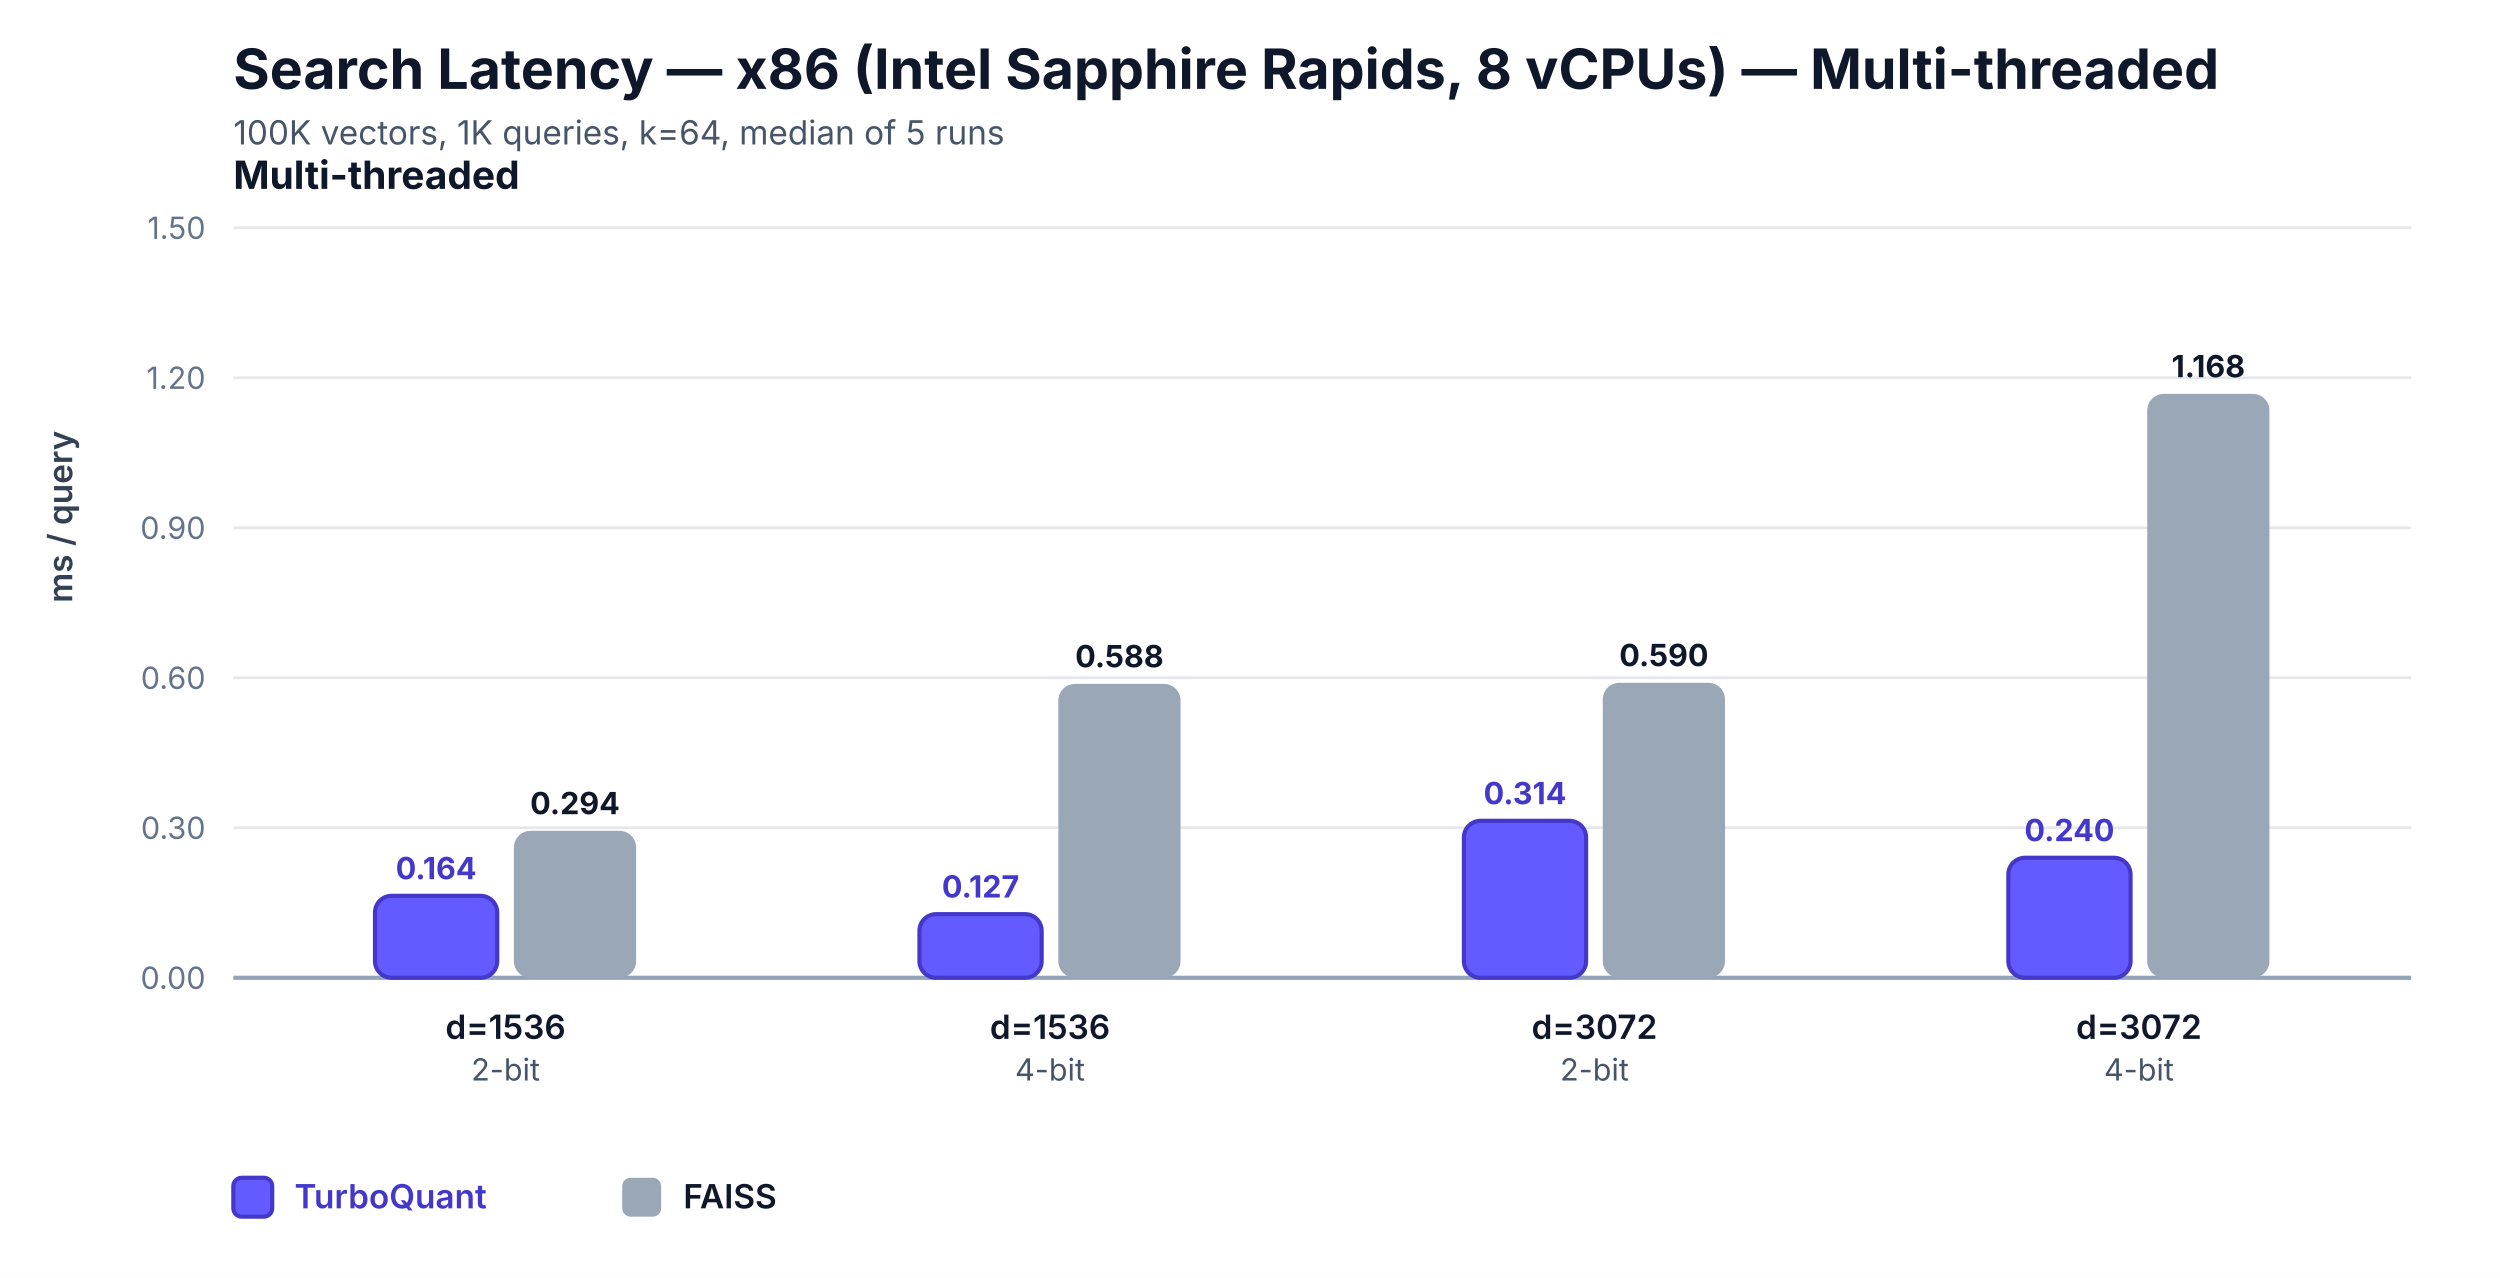
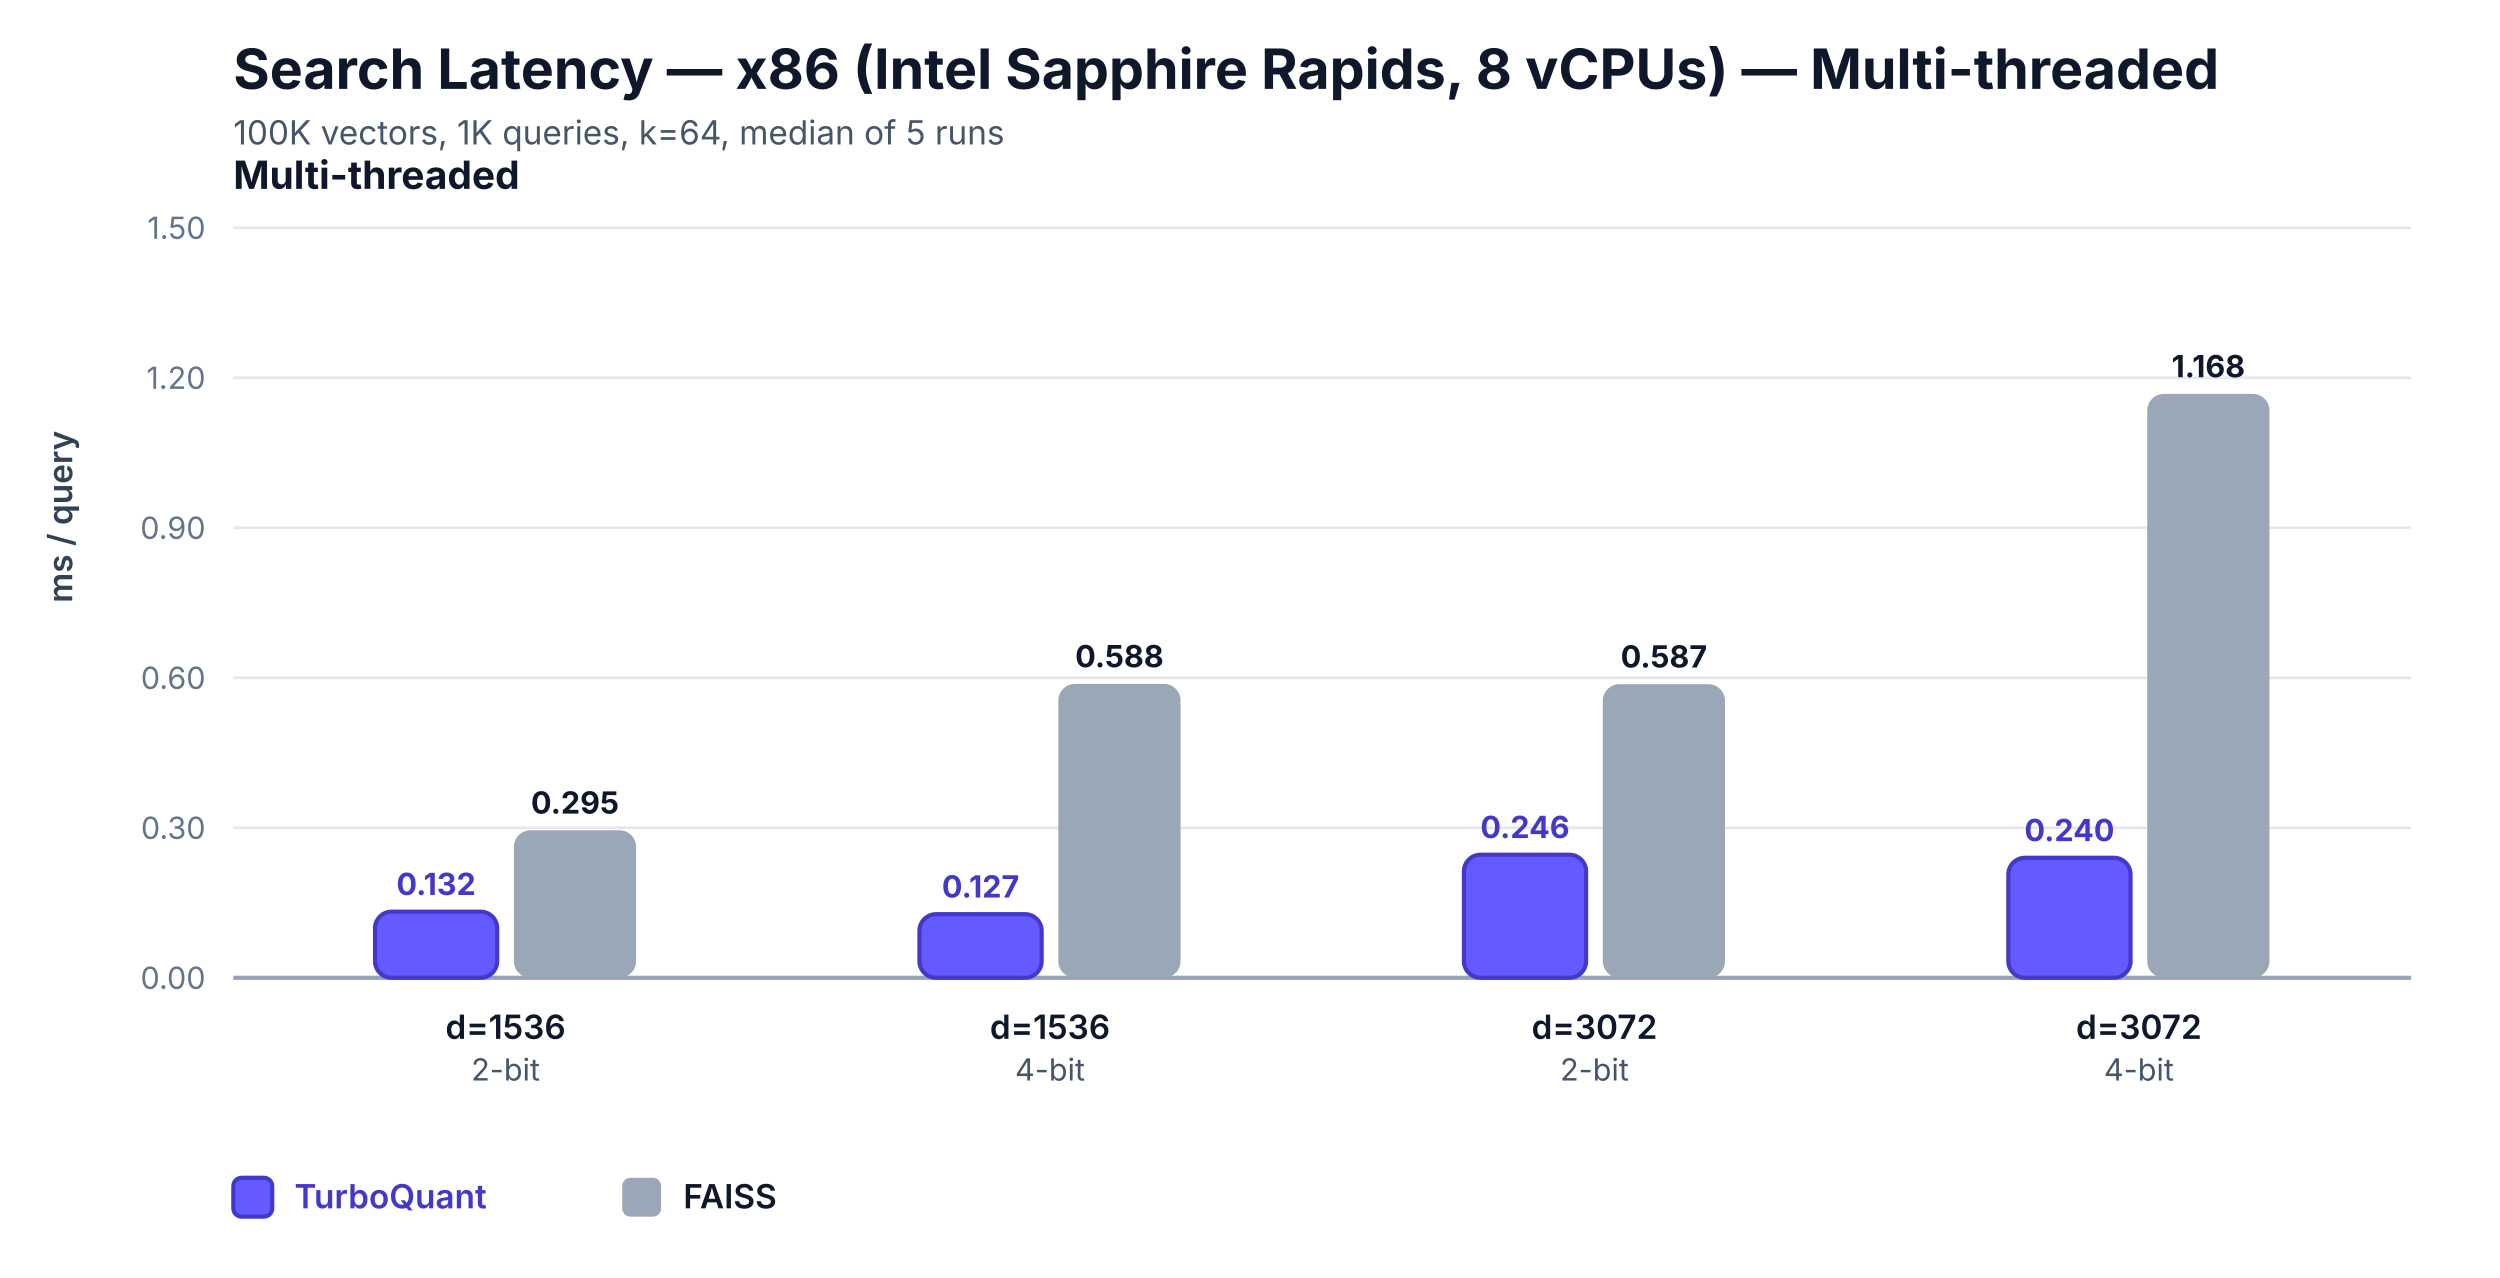
<svg xmlns="http://www.w3.org/2000/svg" width="900" height="460" viewBox="0 0 900 460" role="img" aria-label="Search Latency — x86 (Intel Sapphire Rapids, 8 vCPUs) — Multi-threaded">
  <style>
  .title { font: 700 20px -apple-system, BlinkMacSystemFont, "Segoe UI", sans-serif; fill: #0f172a; }
  .subtitle { font: 400 12px -apple-system, BlinkMacSystemFont, "Segoe UI", sans-serif; fill: #475569; }
  .panel { font: 700 14px -apple-system, BlinkMacSystemFont, "Segoe UI", sans-serif; fill: #0f172a; }
  .label { font: 600 12px -apple-system, BlinkMacSystemFont, "Segoe UI", sans-serif; fill: #0f172a; }
  .secondary { font: 400 11px -apple-system, BlinkMacSystemFont, "Segoe UI", sans-serif; fill: #475569; }
  .tick { font: 400 11px -apple-system, BlinkMacSystemFont, "Segoe UI", sans-serif; fill: #64748b; }
  .value { font: 700 11px -apple-system, BlinkMacSystemFont, "Segoe UI", sans-serif; fill: #0f172a; }
  .value-accent { font: 700 11px -apple-system, BlinkMacSystemFont, "Segoe UI", sans-serif; fill: #4338ca; }
  .axis { font: 600 12px -apple-system, BlinkMacSystemFont, "Segoe UI", sans-serif; fill: #334155; }
  .legend { font: 600 12px -apple-system, BlinkMacSystemFont, "Segoe UI", sans-serif; fill: #0f172a; }
</style>
  <rect width="100%" height="100%" fill="#ffffff" />
  <text x="84" y="32" class="title">Search Latency — x86 (Intel Sapphire Rapids, 8 vCPUs) — Multi-threaded</text>
  <text x="84" y="52" class="subtitle">100K vectors, 1K queries, k=64, median of 5 runs</text>
  <line x1="84" y1="352.0" x2="868" y2="352.0" stroke="#e5e7eb" stroke-width="1" />
  <text x="74" y="356.0" text-anchor="end" class="tick">0.00</text>
  <line x1="84" y1="298.0" x2="868" y2="298.0" stroke="#e5e7eb" stroke-width="1" />
  <text x="74" y="302.0" text-anchor="end" class="tick">0.30</text>
  <line x1="84" y1="244.0" x2="868" y2="244.0" stroke="#e5e7eb" stroke-width="1" />
  <text x="74" y="248.0" text-anchor="end" class="tick">0.60</text>
  <line x1="84" y1="190.0" x2="868" y2="190.0" stroke="#e5e7eb" stroke-width="1" />
  <text x="74" y="194.0" text-anchor="end" class="tick">0.90</text>
  <line x1="84" y1="136.0" x2="868" y2="136.0" stroke="#e5e7eb" stroke-width="1" />
  <text x="74" y="140.0" text-anchor="end" class="tick">1.20</text>
  <line x1="84" y1="82.0" x2="868" y2="82.0" stroke="#e5e7eb" stroke-width="1" />
  <text x="74" y="86.0" text-anchor="end" class="tick">1.50</text>
  <line x1="84" y1="352.0" x2="868" y2="352.0" stroke="#94a3b8" stroke-width="1.5" />
  <text x="84" y="68" class="panel">Multi-threaded</text>
-   <rect x="135.0" y="322.5" width="44" height="29.5" rx="6" fill="#635bff" stroke="#4338ca" stroke-width="1.5" />
-   <rect x="185.0" y="299.1" width="44" height="52.9" rx="6" fill="#9aa7b6" />
-   <text x="157.0" y="316.5" text-anchor="middle" class="value-accent">0.164</text>
-   <text x="207.0" y="293.1" text-anchor="middle" class="value">0.294</text>
+   <rect x="135.0" y="328.2" width="44" height="23.8" rx="6" fill="#635bff" stroke="#4338ca" stroke-width="1.5" />
+   <rect x="185.0" y="298.9" width="44" height="53.1" rx="6" fill="#9aa7b6" />
+   <text x="157.0" y="322.2" text-anchor="middle" class="value-accent">0.132</text>
+   <text x="207.0" y="292.9" text-anchor="middle" class="value">0.295</text>
  <text x="182.0" y="374" text-anchor="middle" class="label">d=1536</text>
  <text x="182.0" y="389" text-anchor="middle" class="secondary">2-bit</text>
  <rect x="331.0" y="329.1" width="44" height="22.9" rx="6" fill="#635bff" stroke="#4338ca" stroke-width="1.5" />
  <rect x="381.0" y="246.2" width="44" height="105.8" rx="6" fill="#9aa7b6" />
  <text x="353.0" y="323.1" text-anchor="middle" class="value-accent">0.127</text>
  <text x="403.0" y="240.2" text-anchor="middle" class="value">0.588</text>
  <text x="378.0" y="374" text-anchor="middle" class="label">d=1536</text>
  <text x="378.0" y="389" text-anchor="middle" class="secondary">4-bit</text>
-   <rect x="527.0" y="295.5" width="44" height="56.5" rx="6" fill="#635bff" stroke="#4338ca" stroke-width="1.5" />
-   <rect x="577.0" y="245.8" width="44" height="106.2" rx="6" fill="#9aa7b6" />
-   <text x="549.0" y="289.5" text-anchor="middle" class="value-accent">0.314</text>
-   <text x="599.0" y="239.8" text-anchor="middle" class="value">0.590</text>
+   <rect x="527.0" y="307.7" width="44" height="44.3" rx="6" fill="#635bff" stroke="#4338ca" stroke-width="1.5" />
+   <rect x="577.0" y="246.3" width="44" height="105.7" rx="6" fill="#9aa7b6" />
+   <text x="549.0" y="301.7" text-anchor="middle" class="value-accent">0.246</text>
+   <text x="599.0" y="240.3" text-anchor="middle" class="value">0.587</text>
  <text x="574.0" y="374" text-anchor="middle" class="label">d=3072</text>
  <text x="574.0" y="389" text-anchor="middle" class="secondary">2-bit</text>
  <rect x="723.0" y="308.8" width="44" height="43.2" rx="6" fill="#635bff" stroke="#4338ca" stroke-width="1.5" />
  <rect x="773.0" y="141.8" width="44" height="210.2" rx="6" fill="#9aa7b6" />
  <text x="745.0" y="302.8" text-anchor="middle" class="value-accent">0.240</text>
  <text x="795.0" y="135.8" text-anchor="middle" class="value">1.168</text>
  <text x="770.0" y="374" text-anchor="middle" class="label">d=3072</text>
  <text x="770.0" y="389" text-anchor="middle" class="secondary">4-bit</text>
  <text x="26" y="217.0" transform="rotate(-90, 26, 217.0)" class="axis">ms / query</text>
  <rect x="84" y="424" width="14" height="14" rx="3" fill="#635bff" stroke="#4338ca" stroke-width="1.5" />
  <text x="106" y="435" class="legend" style="fill: #4338ca;">TurboQuant</text>
  <rect x="224" y="424" width="14" height="14" rx="3" fill="#9aa7b6" />
  <text x="246" y="435" class="legend">FAISS</text>
</svg>
